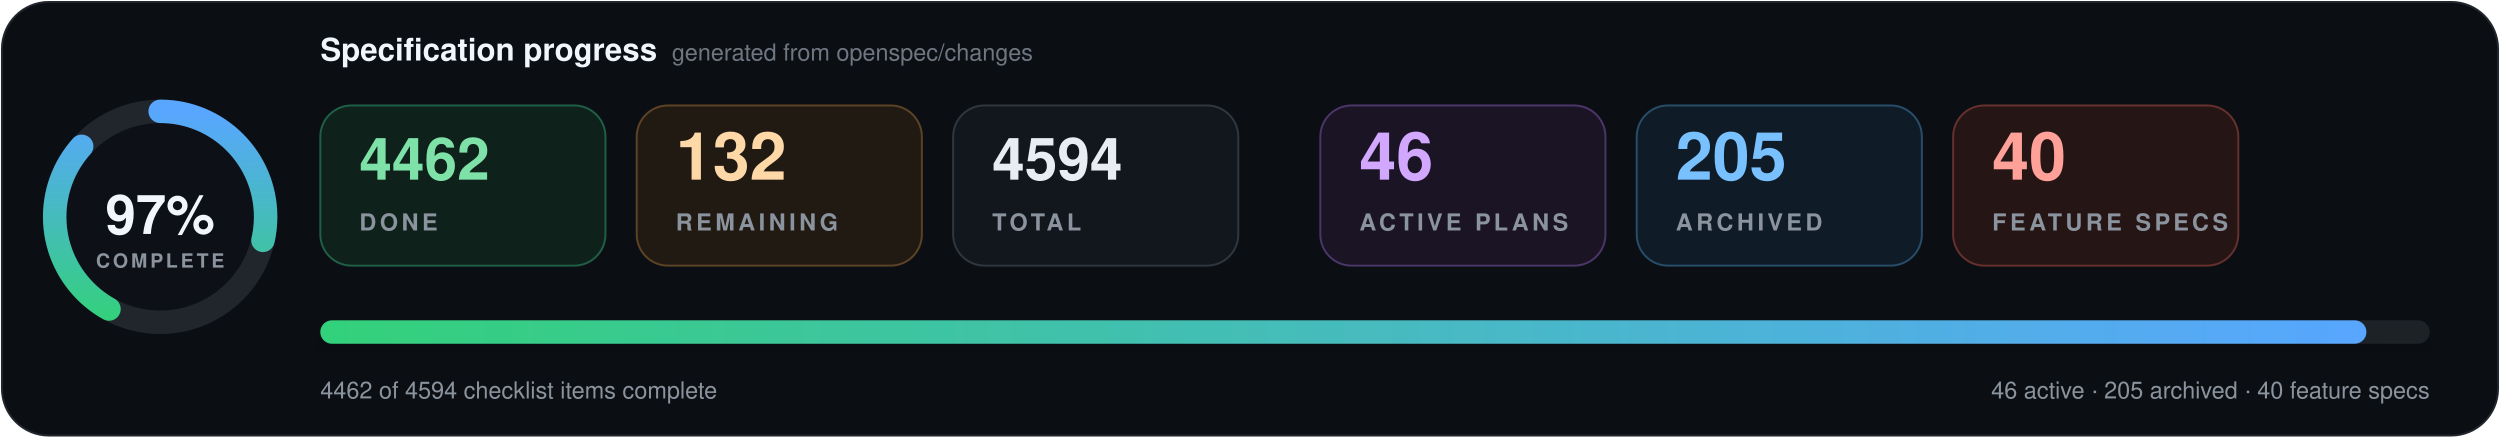
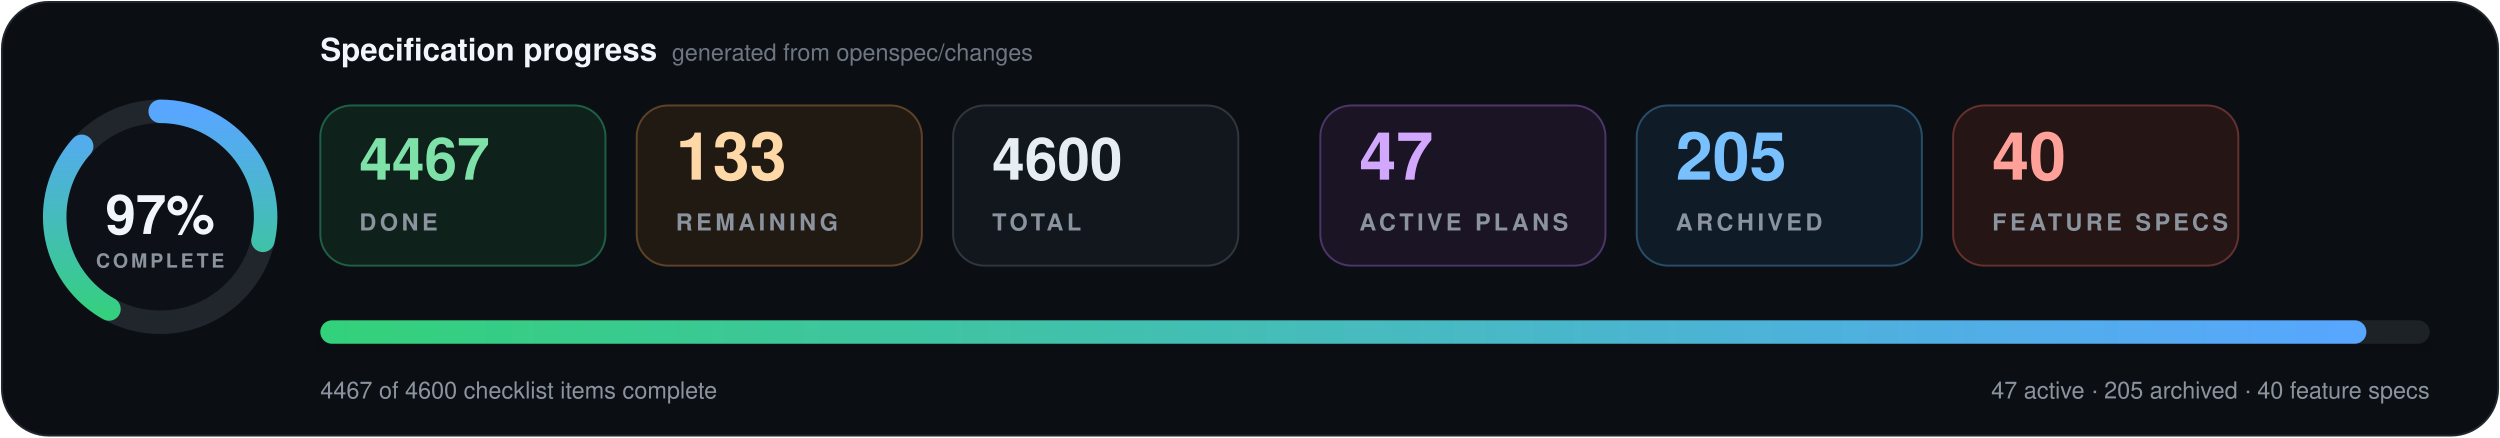
- <svg xmlns="http://www.w3.org/2000/svg" data-cache-version="1793048262" width="1280" height="224" viewBox="0 0 1280 224" role="img" aria-labelledby="title description" font-family="system-ui, -apple-system, BlinkMacSystemFont, 'Segoe UI', Helvetica, Arial, sans-serif" font-variant-numeric="tabular-nums">
+ <svg xmlns="http://www.w3.org/2000/svg" data-cache-version="1793111591" width="1280" height="224" viewBox="0 0 1280 224" role="img" aria-labelledby="title description" font-family="system-ui, -apple-system, BlinkMacSystemFont, 'Segoe UI', Helvetica, Arial, sans-serif" font-variant-numeric="tabular-nums">
  <defs>
    <linearGradient id="progress" x1="0" x2="1">
      <stop offset="0" stop-color="#33d17a" />
      <stop offset="1" stop-color="#58a6ff" />
    </linearGradient>
    <filter id="shadow" x="-10%" y="-20%" width="120%" height="150%">
      <feDropShadow dx="0" dy="7" stdDeviation="9" flood-color="#000" flood-opacity=".28" />
    </filter>
  </defs>
  <rect x="1" y="1" width="1278" height="222" rx="24" fill="#0b0f14" stroke="#21262d" />
  <g transform="translate(82 111)">
    <circle r="54" fill="#0d1117" stroke="#21262d" stroke-width="12" />
    <circle r="54" fill="none" stroke="url(#progress)" stroke-width="12" stroke-linecap="round" pathLength="100" stroke-dasharray="97 100" transform="rotate(-90)" />
    <text y="-1" text-anchor="middle" dominant-baseline="middle" fill="#f0f6fc" font-size="28" font-weight="800">97%</text>
    <text y="26" text-anchor="middle" fill="#8b949e" font-size="10" font-weight="700" letter-spacing="1.5">COMPLETE</text>
  </g>
  <text x="164" y="31" fill="#f0f6fc" font-size="16" font-weight="750">Specification progress</text>
  <text x="344" y="31" fill="#6e7681" font-size="12">generated from openspec/changes</text>
  <g transform="translate(164 54)">
    <rect width="146" height="82" rx="16" fill="#0f211b" stroke="#1f5f46" />
-     <text x="20" y="38" fill="#7ee2a8" font-size="30" font-weight="750">4462</text>
+     <text x="20" y="38" fill="#7ee2a8" font-size="30" font-weight="750">4467</text>
    <text x="20" y="64" fill="#8b949e" font-size="12" font-weight="700" letter-spacing="1.8">DONE</text>
  </g>
  <g transform="translate(326 54)">
    <rect width="146" height="82" rx="16" fill="#211a13" stroke="#5d4225" />
-     <text x="20" y="38" fill="#ffd8a8" font-size="34" font-weight="750">132</text>
+     <text x="20" y="38" fill="#ffd8a8" font-size="34" font-weight="750">133</text>
    <text x="20" y="64" fill="#8b949e" font-size="12" font-weight="700" letter-spacing="1.8">REMAINING</text>
  </g>
  <g transform="translate(488 54)">
    <rect width="146" height="82" rx="16" fill="#12171d" stroke="#30363d" />
-     <text x="20" y="38" fill="#e6edf3" font-size="30" font-weight="750">4594</text>
+     <text x="20" y="38" fill="#e6edf3" font-size="30" font-weight="750">4600</text>
    <text x="20" y="64" fill="#8b949e" font-size="12" font-weight="700" letter-spacing="1.8">TOTAL</text>
  </g>
  <g transform="translate(676 54)">
    <rect width="146" height="82" rx="16" fill="#1a1424" stroke="#4c3569" />
-     <text x="20" y="38" fill="#d2a8ff" font-size="34" font-weight="750">46</text>
+     <text x="20" y="38" fill="#d2a8ff" font-size="34" font-weight="750">47</text>
    <text x="20" y="64" fill="#8b949e" font-size="12" font-weight="700" letter-spacing="1.8">ACTIVE PLANS</text>
  </g>
  <g transform="translate(838 54)">
    <rect width="146" height="82" rx="16" fill="#0f1c27" stroke="#274d69" />
    <text x="20" y="38" fill="#79c0ff" font-size="34" font-weight="750">205</text>
    <text x="20" y="64" fill="#8b949e" font-size="12" font-weight="700" letter-spacing="1.8">ARCHIVED</text>
  </g>
  <g transform="translate(1000 54)">
    <rect width="146" height="82" rx="16" fill="#251514" stroke="#65302d" />
    <text x="20" y="38" fill="#ffa198" font-size="34" font-weight="750">40</text>
    <text x="20" y="64" fill="#8b949e" font-size="12" font-weight="700" letter-spacing="1.8">FEATURE SPECS</text>
  </g>
  <g filter="url(#shadow)">
    <rect x="164" y="164" width="1080" height="12" rx="6" fill="#1b2128" />
    <rect x="164" y="164" width="1047.6" height="12" rx="6" fill="url(#progress)" />
  </g>
-   <text x="164" y="204" fill="#8b949e" font-size="12">4462 of 4594 checklist items complete</text>
-   <text x="1244" y="204" text-anchor="end" fill="#8b949e" font-size="12">46 active · 205 archived · 40 feature specs</text>
+   <text x="164" y="204" fill="#8b949e" font-size="12">4467 of 4600 checklist items complete</text>
+   <text x="1244" y="204" text-anchor="end" fill="#8b949e" font-size="12">47 active · 205 archived · 40 feature specs</text>
</svg>
